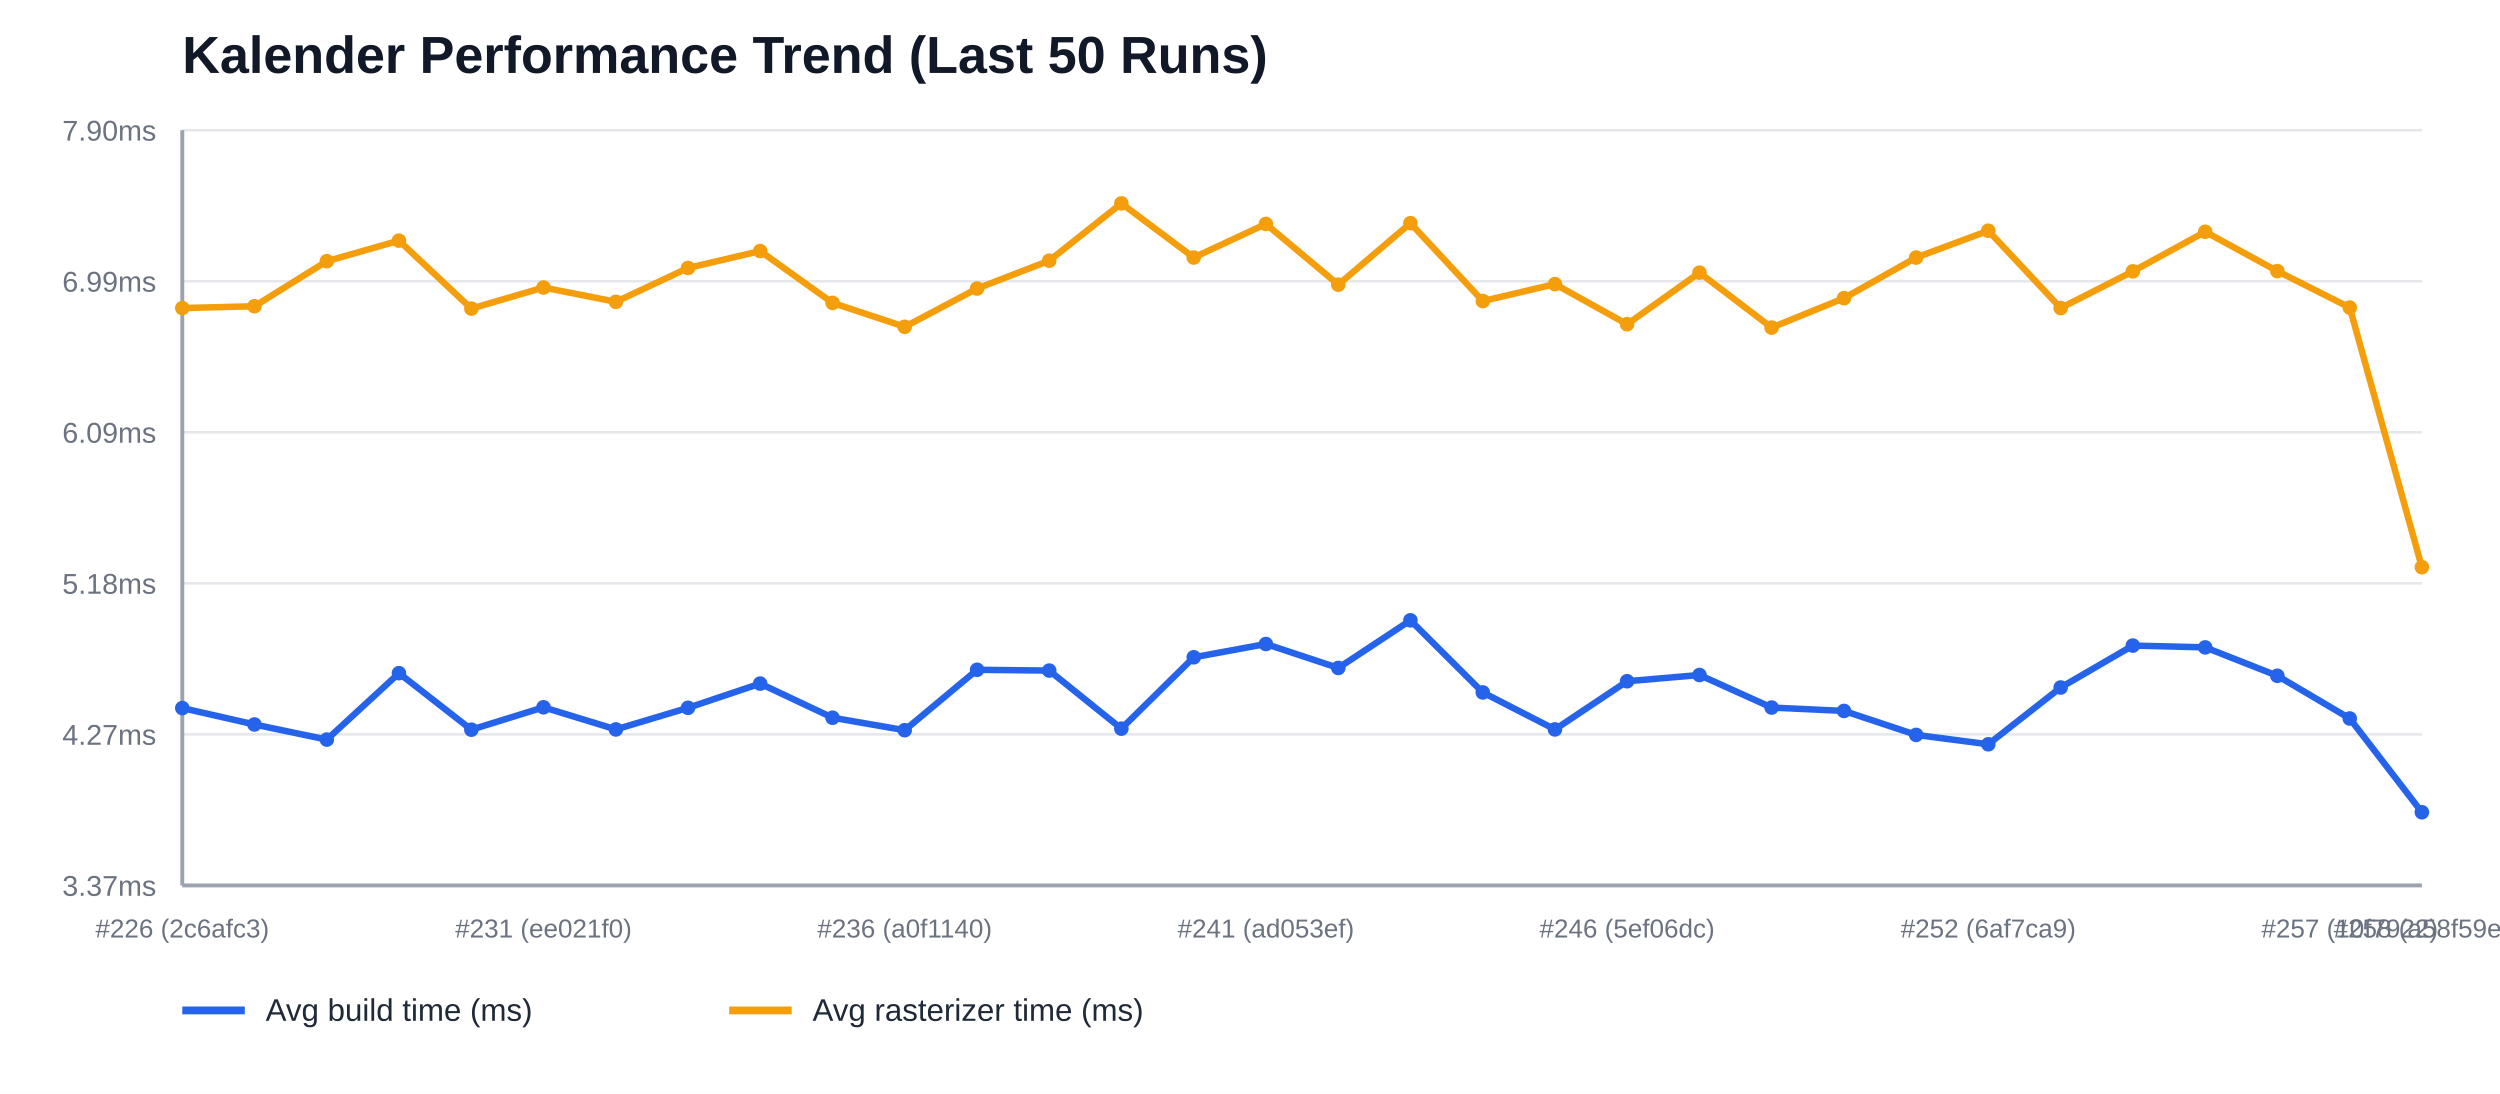
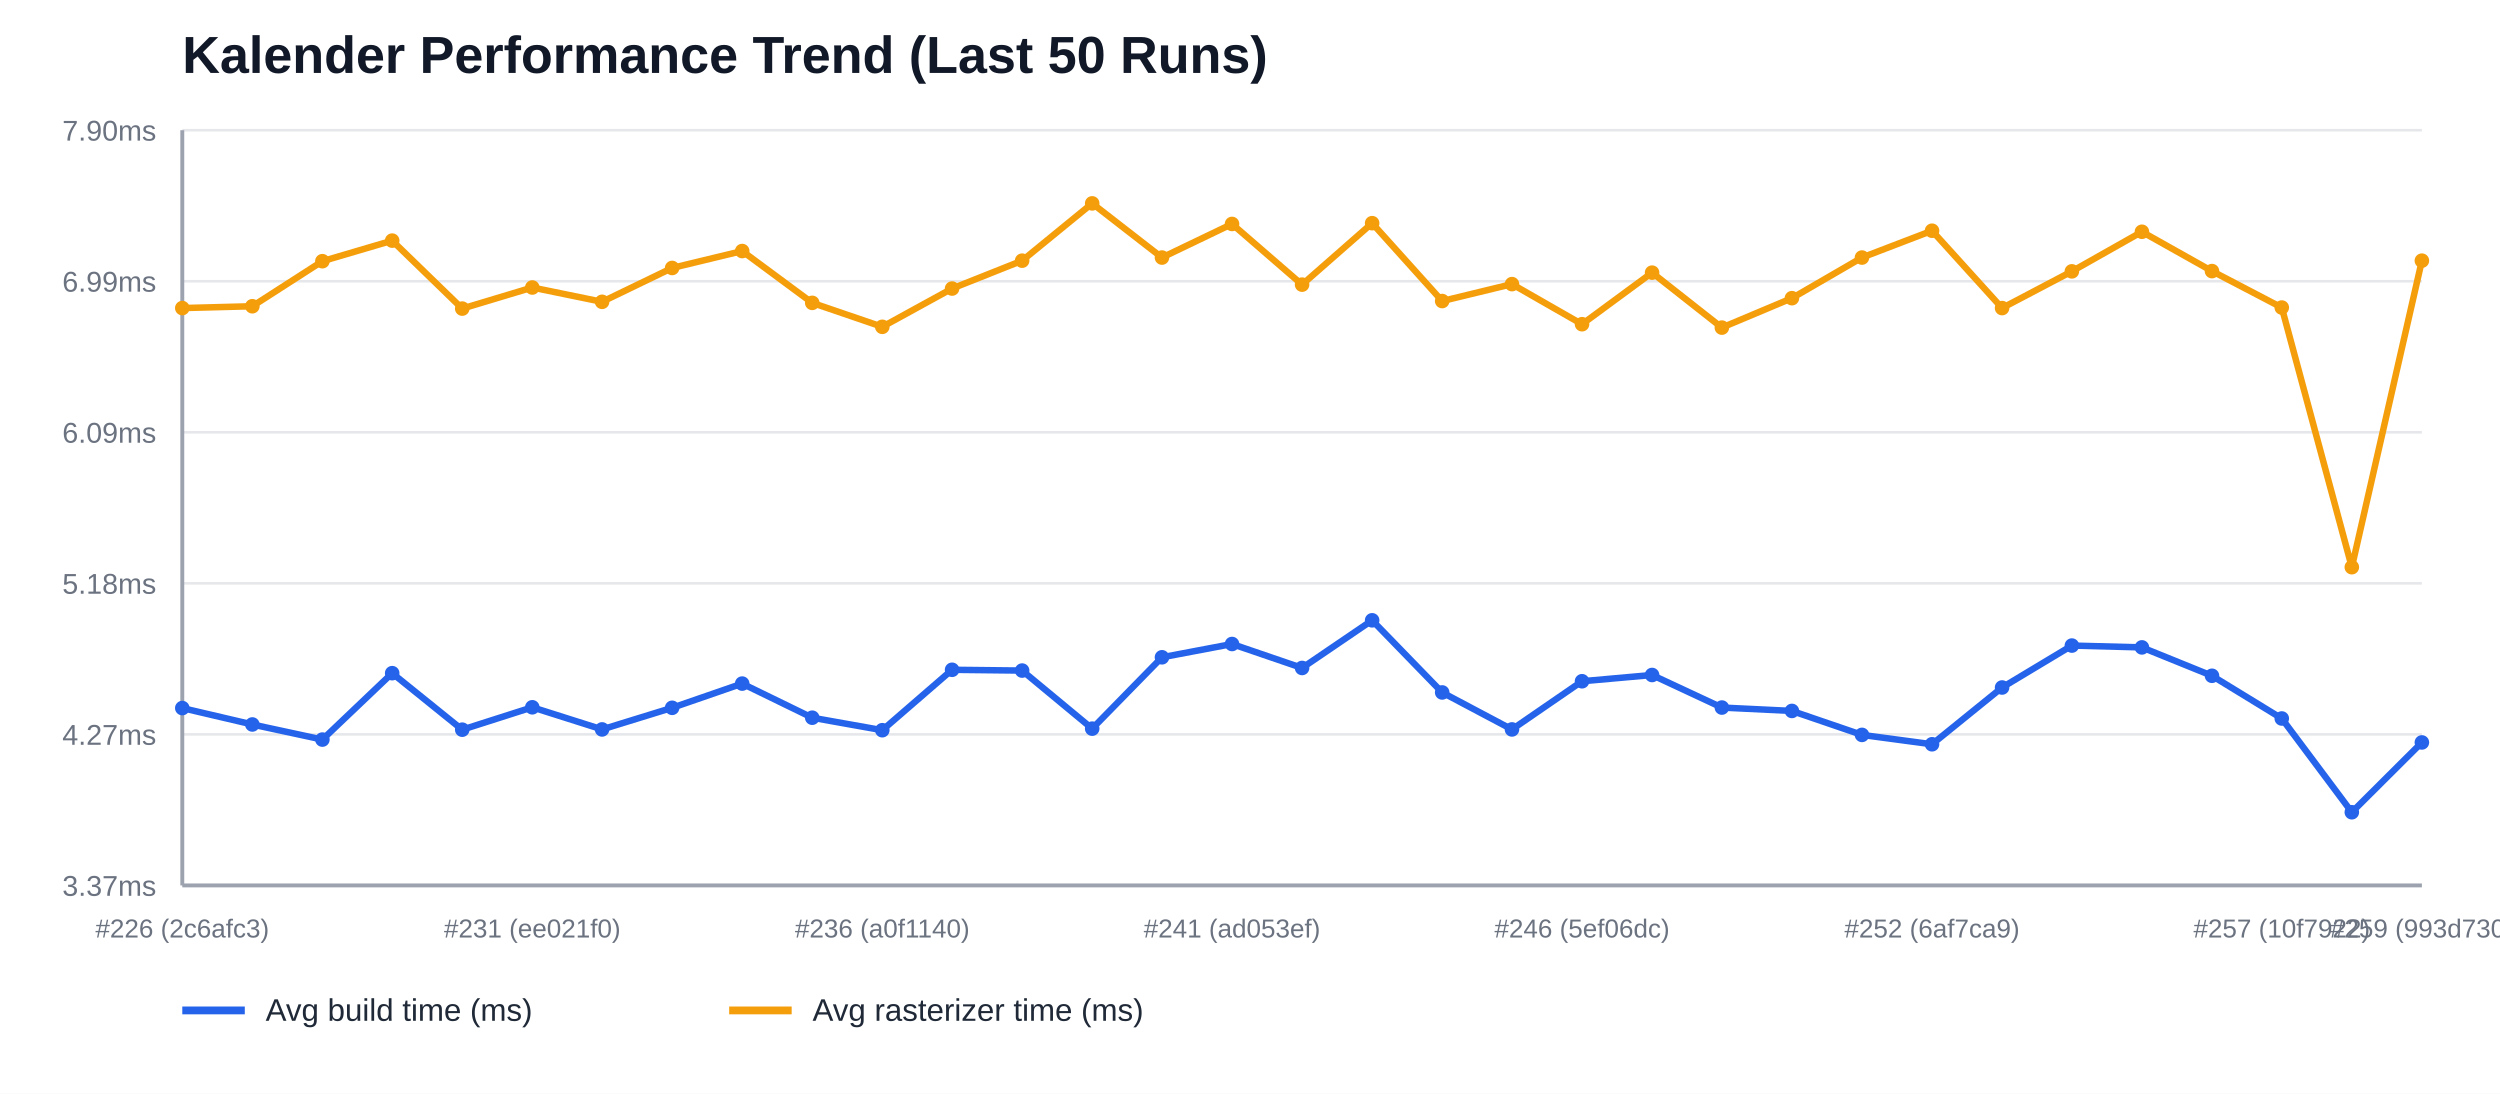
<svg xmlns="http://www.w3.org/2000/svg" width="960" height="420" viewBox="0 0 960 420">
  <rect width="100%" height="100%" fill="#ffffff" />
  <text x="70" y="28" font-family="Arial, sans-serif" font-size="20" font-weight="600" fill="#111827">Kalender Performance Trend (Last 50 Runs)</text>
  <line x1="70" y1="340.0" x2="930" y2="340.0" stroke="#e5e7eb" stroke-width="1" />
  <text x="60" y="344.0" text-anchor="end" font-family="Arial, sans-serif" font-size="11" fill="#6b7280">3.37ms</text>
  <line x1="70" y1="282.0" x2="930" y2="282.0" stroke="#e5e7eb" stroke-width="1" />
  <text x="60" y="286.0" text-anchor="end" font-family="Arial, sans-serif" font-size="11" fill="#6b7280">4.27ms</text>
  <line x1="70" y1="224.0" x2="930" y2="224.0" stroke="#e5e7eb" stroke-width="1" />
  <text x="60" y="228.0" text-anchor="end" font-family="Arial, sans-serif" font-size="11" fill="#6b7280">5.18ms</text>
  <line x1="70" y1="166.0" x2="930" y2="166.0" stroke="#e5e7eb" stroke-width="1" />
  <text x="60" y="170.0" text-anchor="end" font-family="Arial, sans-serif" font-size="11" fill="#6b7280">6.09ms</text>
  <line x1="70" y1="108.0" x2="930" y2="108.0" stroke="#e5e7eb" stroke-width="1" />
  <text x="60" y="112.0" text-anchor="end" font-family="Arial, sans-serif" font-size="11" fill="#6b7280">6.99ms</text>
  <line x1="70" y1="50.0" x2="930" y2="50.0" stroke="#e5e7eb" stroke-width="1" />
  <text x="60" y="54.0" text-anchor="end" font-family="Arial, sans-serif" font-size="11" fill="#6b7280">7.90ms</text>
  <line x1="70" y1="340" x2="930" y2="340" stroke="#9ca3af" stroke-width="1.5" />
  <line x1="70" y1="50" x2="70" y2="340" stroke="#9ca3af" stroke-width="1.5" />
-   <polyline points="70.0,271.9 97.7,278.2 125.5,284.0 153.2,258.5 181.0,280.2 208.7,271.6 236.5,280.1 264.2,271.8 291.9,262.5 319.7,275.6 347.4,280.4 375.2,257.2 402.9,257.5 430.6,279.8 458.4,252.4 486.1,247.3 513.9,256.5 541.6,238.2 569.4,265.9 597.1,280.1 624.8,261.6 652.6,259.2 680.3,271.7 708.1,273.0 735.8,282.2 763.5,285.8 791.3,264.0 819.0,247.9 846.8,248.6 874.5,259.5 902.3,275.9 930.0,311.9" fill="none" stroke="#2563eb" stroke-width="2.5" stroke-linecap="round" stroke-linejoin="round" />
+   <polyline points="70.0,271.9 96.9,278.2 123.8,284.0 150.6,258.5 177.5,280.2 204.4,271.6 231.2,280.1 258.1,271.8 285.0,262.5 311.9,275.6 338.8,280.4 365.6,257.2 392.5,257.5 419.4,279.8 446.2,252.4 473.1,247.3 500.0,256.5 526.9,238.2 553.8,265.9 580.6,280.1 607.5,261.6 634.4,259.2 661.2,271.7 688.1,273.0 715.0,282.2 741.9,285.8 768.8,264.0 795.6,247.9 822.5,248.6 849.4,259.5 876.2,275.9 903.1,311.9 930.0,285.1" fill="none" stroke="#2563eb" stroke-width="2.5" stroke-linecap="round" stroke-linejoin="round" />
  <circle cx="70.0" cy="271.9" r="2.8" fill="#2563eb" />
-   <circle cx="97.7" cy="278.2" r="2.8" fill="#2563eb" />
-   <circle cx="125.5" cy="284.0" r="2.8" fill="#2563eb" />
-   <circle cx="153.2" cy="258.5" r="2.8" fill="#2563eb" />
-   <circle cx="181.0" cy="280.2" r="2.8" fill="#2563eb" />
-   <circle cx="208.7" cy="271.6" r="2.8" fill="#2563eb" />
-   <circle cx="236.5" cy="280.1" r="2.8" fill="#2563eb" />
-   <circle cx="264.2" cy="271.8" r="2.8" fill="#2563eb" />
-   <circle cx="291.9" cy="262.5" r="2.8" fill="#2563eb" />
-   <circle cx="319.7" cy="275.6" r="2.8" fill="#2563eb" />
-   <circle cx="347.4" cy="280.4" r="2.8" fill="#2563eb" />
-   <circle cx="375.2" cy="257.2" r="2.8" fill="#2563eb" />
-   <circle cx="402.9" cy="257.5" r="2.8" fill="#2563eb" />
-   <circle cx="430.6" cy="279.8" r="2.8" fill="#2563eb" />
-   <circle cx="458.4" cy="252.4" r="2.8" fill="#2563eb" />
-   <circle cx="486.1" cy="247.3" r="2.8" fill="#2563eb" />
-   <circle cx="513.9" cy="256.5" r="2.8" fill="#2563eb" />
-   <circle cx="541.6" cy="238.2" r="2.8" fill="#2563eb" />
-   <circle cx="569.4" cy="265.9" r="2.8" fill="#2563eb" />
-   <circle cx="597.1" cy="280.1" r="2.8" fill="#2563eb" />
-   <circle cx="624.8" cy="261.6" r="2.8" fill="#2563eb" />
-   <circle cx="652.6" cy="259.2" r="2.8" fill="#2563eb" />
-   <circle cx="680.3" cy="271.7" r="2.8" fill="#2563eb" />
-   <circle cx="708.1" cy="273.0" r="2.8" fill="#2563eb" />
-   <circle cx="735.8" cy="282.2" r="2.8" fill="#2563eb" />
-   <circle cx="763.5" cy="285.8" r="2.8" fill="#2563eb" />
-   <circle cx="791.3" cy="264.0" r="2.8" fill="#2563eb" />
-   <circle cx="819.0" cy="247.9" r="2.8" fill="#2563eb" />
-   <circle cx="846.8" cy="248.6" r="2.8" fill="#2563eb" />
-   <circle cx="874.5" cy="259.5" r="2.8" fill="#2563eb" />
-   <circle cx="902.3" cy="275.9" r="2.8" fill="#2563eb" />
-   <circle cx="930.0" cy="311.9" r="2.8" fill="#2563eb" />
-   <polyline points="70.0,118.3 97.7,117.6 125.5,100.3 153.2,92.4 181.0,118.5 208.7,110.4 236.5,115.9 264.2,102.9 291.9,96.4 319.7,116.3 347.4,125.5 375.2,110.8 402.9,100.1 430.6,78.1 458.4,98.9 486.1,86.0 513.9,109.3 541.6,85.7 569.4,115.6 597.1,109.1 624.8,124.5 652.6,104.7 680.3,125.8 708.1,114.5 735.8,98.9 763.5,88.6 791.3,118.3 819.0,104.2 846.8,89.0 874.5,104.1 902.3,118.1 930.0,217.8" fill="none" stroke="#f59e0b" stroke-width="2.5" stroke-linecap="round" stroke-linejoin="round" />
+   <circle cx="96.9" cy="278.2" r="2.8" fill="#2563eb" />
+   <circle cx="123.8" cy="284.0" r="2.8" fill="#2563eb" />
+   <circle cx="150.6" cy="258.5" r="2.8" fill="#2563eb" />
+   <circle cx="177.5" cy="280.2" r="2.8" fill="#2563eb" />
+   <circle cx="204.4" cy="271.6" r="2.8" fill="#2563eb" />
+   <circle cx="231.2" cy="280.1" r="2.8" fill="#2563eb" />
+   <circle cx="258.1" cy="271.8" r="2.8" fill="#2563eb" />
+   <circle cx="285.0" cy="262.5" r="2.8" fill="#2563eb" />
+   <circle cx="311.9" cy="275.6" r="2.8" fill="#2563eb" />
+   <circle cx="338.8" cy="280.4" r="2.8" fill="#2563eb" />
+   <circle cx="365.6" cy="257.2" r="2.8" fill="#2563eb" />
+   <circle cx="392.5" cy="257.5" r="2.8" fill="#2563eb" />
+   <circle cx="419.4" cy="279.8" r="2.8" fill="#2563eb" />
+   <circle cx="446.2" cy="252.4" r="2.8" fill="#2563eb" />
+   <circle cx="473.1" cy="247.3" r="2.8" fill="#2563eb" />
+   <circle cx="500.0" cy="256.5" r="2.8" fill="#2563eb" />
+   <circle cx="526.9" cy="238.2" r="2.8" fill="#2563eb" />
+   <circle cx="553.8" cy="265.9" r="2.8" fill="#2563eb" />
+   <circle cx="580.6" cy="280.1" r="2.8" fill="#2563eb" />
+   <circle cx="607.5" cy="261.6" r="2.8" fill="#2563eb" />
+   <circle cx="634.4" cy="259.2" r="2.8" fill="#2563eb" />
+   <circle cx="661.2" cy="271.7" r="2.8" fill="#2563eb" />
+   <circle cx="688.1" cy="273.0" r="2.8" fill="#2563eb" />
+   <circle cx="715.0" cy="282.2" r="2.8" fill="#2563eb" />
+   <circle cx="741.9" cy="285.8" r="2.8" fill="#2563eb" />
+   <circle cx="768.8" cy="264.0" r="2.8" fill="#2563eb" />
+   <circle cx="795.6" cy="247.9" r="2.8" fill="#2563eb" />
+   <circle cx="822.5" cy="248.6" r="2.8" fill="#2563eb" />
+   <circle cx="849.4" cy="259.5" r="2.8" fill="#2563eb" />
+   <circle cx="876.2" cy="275.9" r="2.8" fill="#2563eb" />
+   <circle cx="903.1" cy="311.9" r="2.8" fill="#2563eb" />
+   <circle cx="930.0" cy="285.1" r="2.8" fill="#2563eb" />
+   <polyline points="70.0,118.3 96.9,117.6 123.8,100.3 150.6,92.4 177.5,118.5 204.4,110.4 231.2,115.9 258.1,102.9 285.0,96.4 311.9,116.3 338.8,125.5 365.6,110.8 392.5,100.1 419.4,78.1 446.2,98.9 473.1,86.0 500.0,109.3 526.9,85.7 553.8,115.6 580.6,109.1 607.5,124.5 634.4,104.7 661.2,125.8 688.1,114.5 715.0,98.9 741.9,88.6 768.8,118.3 795.6,104.2 822.5,89.0 849.4,104.1 876.2,118.1 903.1,217.8 930.0,100.1" fill="none" stroke="#f59e0b" stroke-width="2.5" stroke-linecap="round" stroke-linejoin="round" />
  <circle cx="70.0" cy="118.3" r="2.8" fill="#f59e0b" />
-   <circle cx="97.7" cy="117.6" r="2.8" fill="#f59e0b" />
-   <circle cx="125.5" cy="100.3" r="2.8" fill="#f59e0b" />
-   <circle cx="153.2" cy="92.4" r="2.8" fill="#f59e0b" />
-   <circle cx="181.0" cy="118.5" r="2.8" fill="#f59e0b" />
-   <circle cx="208.7" cy="110.4" r="2.8" fill="#f59e0b" />
-   <circle cx="236.5" cy="115.9" r="2.8" fill="#f59e0b" />
-   <circle cx="264.2" cy="102.9" r="2.8" fill="#f59e0b" />
-   <circle cx="291.9" cy="96.4" r="2.8" fill="#f59e0b" />
-   <circle cx="319.7" cy="116.3" r="2.8" fill="#f59e0b" />
-   <circle cx="347.4" cy="125.5" r="2.8" fill="#f59e0b" />
-   <circle cx="375.2" cy="110.8" r="2.8" fill="#f59e0b" />
-   <circle cx="402.9" cy="100.1" r="2.8" fill="#f59e0b" />
-   <circle cx="430.6" cy="78.1" r="2.8" fill="#f59e0b" />
-   <circle cx="458.4" cy="98.9" r="2.8" fill="#f59e0b" />
-   <circle cx="486.1" cy="86.0" r="2.8" fill="#f59e0b" />
-   <circle cx="513.9" cy="109.3" r="2.8" fill="#f59e0b" />
-   <circle cx="541.6" cy="85.7" r="2.8" fill="#f59e0b" />
-   <circle cx="569.4" cy="115.6" r="2.8" fill="#f59e0b" />
-   <circle cx="597.1" cy="109.1" r="2.8" fill="#f59e0b" />
-   <circle cx="624.8" cy="124.5" r="2.8" fill="#f59e0b" />
-   <circle cx="652.6" cy="104.7" r="2.8" fill="#f59e0b" />
-   <circle cx="680.3" cy="125.8" r="2.8" fill="#f59e0b" />
-   <circle cx="708.1" cy="114.5" r="2.8" fill="#f59e0b" />
-   <circle cx="735.8" cy="98.9" r="2.8" fill="#f59e0b" />
-   <circle cx="763.5" cy="88.6" r="2.8" fill="#f59e0b" />
-   <circle cx="791.3" cy="118.3" r="2.8" fill="#f59e0b" />
-   <circle cx="819.0" cy="104.2" r="2.8" fill="#f59e0b" />
-   <circle cx="846.8" cy="89.0" r="2.8" fill="#f59e0b" />
-   <circle cx="874.5" cy="104.1" r="2.8" fill="#f59e0b" />
-   <circle cx="902.3" cy="118.1" r="2.8" fill="#f59e0b" />
-   <circle cx="930.0" cy="217.8" r="2.8" fill="#f59e0b" />
+   <circle cx="96.9" cy="117.6" r="2.8" fill="#f59e0b" />
+   <circle cx="123.8" cy="100.3" r="2.8" fill="#f59e0b" />
+   <circle cx="150.6" cy="92.4" r="2.8" fill="#f59e0b" />
+   <circle cx="177.5" cy="118.5" r="2.8" fill="#f59e0b" />
+   <circle cx="204.4" cy="110.4" r="2.8" fill="#f59e0b" />
+   <circle cx="231.2" cy="115.9" r="2.8" fill="#f59e0b" />
+   <circle cx="258.1" cy="102.9" r="2.8" fill="#f59e0b" />
+   <circle cx="285.0" cy="96.4" r="2.8" fill="#f59e0b" />
+   <circle cx="311.9" cy="116.3" r="2.8" fill="#f59e0b" />
+   <circle cx="338.8" cy="125.5" r="2.8" fill="#f59e0b" />
+   <circle cx="365.6" cy="110.8" r="2.8" fill="#f59e0b" />
+   <circle cx="392.5" cy="100.1" r="2.8" fill="#f59e0b" />
+   <circle cx="419.4" cy="78.1" r="2.8" fill="#f59e0b" />
+   <circle cx="446.2" cy="98.9" r="2.8" fill="#f59e0b" />
+   <circle cx="473.1" cy="86.0" r="2.8" fill="#f59e0b" />
+   <circle cx="500.0" cy="109.3" r="2.8" fill="#f59e0b" />
+   <circle cx="526.9" cy="85.7" r="2.8" fill="#f59e0b" />
+   <circle cx="553.8" cy="115.6" r="2.8" fill="#f59e0b" />
+   <circle cx="580.6" cy="109.1" r="2.8" fill="#f59e0b" />
+   <circle cx="607.5" cy="124.5" r="2.8" fill="#f59e0b" />
+   <circle cx="634.4" cy="104.7" r="2.8" fill="#f59e0b" />
+   <circle cx="661.2" cy="125.8" r="2.8" fill="#f59e0b" />
+   <circle cx="688.1" cy="114.5" r="2.8" fill="#f59e0b" />
+   <circle cx="715.0" cy="98.9" r="2.8" fill="#f59e0b" />
+   <circle cx="741.9" cy="88.6" r="2.8" fill="#f59e0b" />
+   <circle cx="768.8" cy="118.3" r="2.8" fill="#f59e0b" />
+   <circle cx="795.6" cy="104.2" r="2.8" fill="#f59e0b" />
+   <circle cx="822.5" cy="89.0" r="2.8" fill="#f59e0b" />
+   <circle cx="849.4" cy="104.1" r="2.8" fill="#f59e0b" />
+   <circle cx="876.2" cy="118.1" r="2.8" fill="#f59e0b" />
+   <circle cx="903.1" cy="217.8" r="2.8" fill="#f59e0b" />
+   <circle cx="930.0" cy="100.1" r="2.8" fill="#f59e0b" />
  <text x="70.0" y="360" text-anchor="middle" font-family="Arial, sans-serif" font-size="10" fill="#6b7280">#226 (2c6afc3)</text>
-   <text x="208.7" y="360" text-anchor="middle" font-family="Arial, sans-serif" font-size="10" fill="#6b7280">#231 (ee021f0)</text>
-   <text x="347.4" y="360" text-anchor="middle" font-family="Arial, sans-serif" font-size="10" fill="#6b7280">#236 (a0f1140)</text>
-   <text x="486.1" y="360" text-anchor="middle" font-family="Arial, sans-serif" font-size="10" fill="#6b7280">#241 (ad053ef)</text>
-   <text x="624.8" y="360" text-anchor="middle" font-family="Arial, sans-serif" font-size="10" fill="#6b7280">#246 (5ef06dc)</text>
-   <text x="763.5" y="360" text-anchor="middle" font-family="Arial, sans-serif" font-size="10" fill="#6b7280">#252 (6af7ca9)</text>
-   <text x="902.3" y="360" text-anchor="middle" font-family="Arial, sans-serif" font-size="10" fill="#6b7280">#257 (10f7922)</text>
-   <text x="930.0" y="360" text-anchor="middle" font-family="Arial, sans-serif" font-size="10" fill="#6b7280">#258 (a58f59e)</text>
+   <text x="204.4" y="360" text-anchor="middle" font-family="Arial, sans-serif" font-size="10" fill="#6b7280">#231 (ee021f0)</text>
+   <text x="338.8" y="360" text-anchor="middle" font-family="Arial, sans-serif" font-size="10" fill="#6b7280">#236 (a0f1140)</text>
+   <text x="473.1" y="360" text-anchor="middle" font-family="Arial, sans-serif" font-size="10" fill="#6b7280">#241 (ad053ef)</text>
+   <text x="607.5" y="360" text-anchor="middle" font-family="Arial, sans-serif" font-size="10" fill="#6b7280">#246 (5ef06dc)</text>
+   <text x="741.9" y="360" text-anchor="middle" font-family="Arial, sans-serif" font-size="10" fill="#6b7280">#252 (6af7ca9)</text>
+   <text x="876.2" y="360" text-anchor="middle" font-family="Arial, sans-serif" font-size="10" fill="#6b7280">#257 (10f7922)</text>
+   <text x="930.0" y="360" text-anchor="middle" font-family="Arial, sans-serif" font-size="10" fill="#6b7280">#259 (993d730)</text>
  <line x1="70" y1="388" x2="94" y2="388" stroke="#2563eb" stroke-width="3" />
  <text x="102" y="392" font-family="Arial, sans-serif" font-size="12" fill="#1f2937">Avg build time (ms)</text>
  <line x1="280" y1="388" x2="304" y2="388" stroke="#f59e0b" stroke-width="3" />
  <text x="312" y="392" font-family="Arial, sans-serif" font-size="12" fill="#1f2937">Avg rasterizer time (ms)</text>
</svg>
